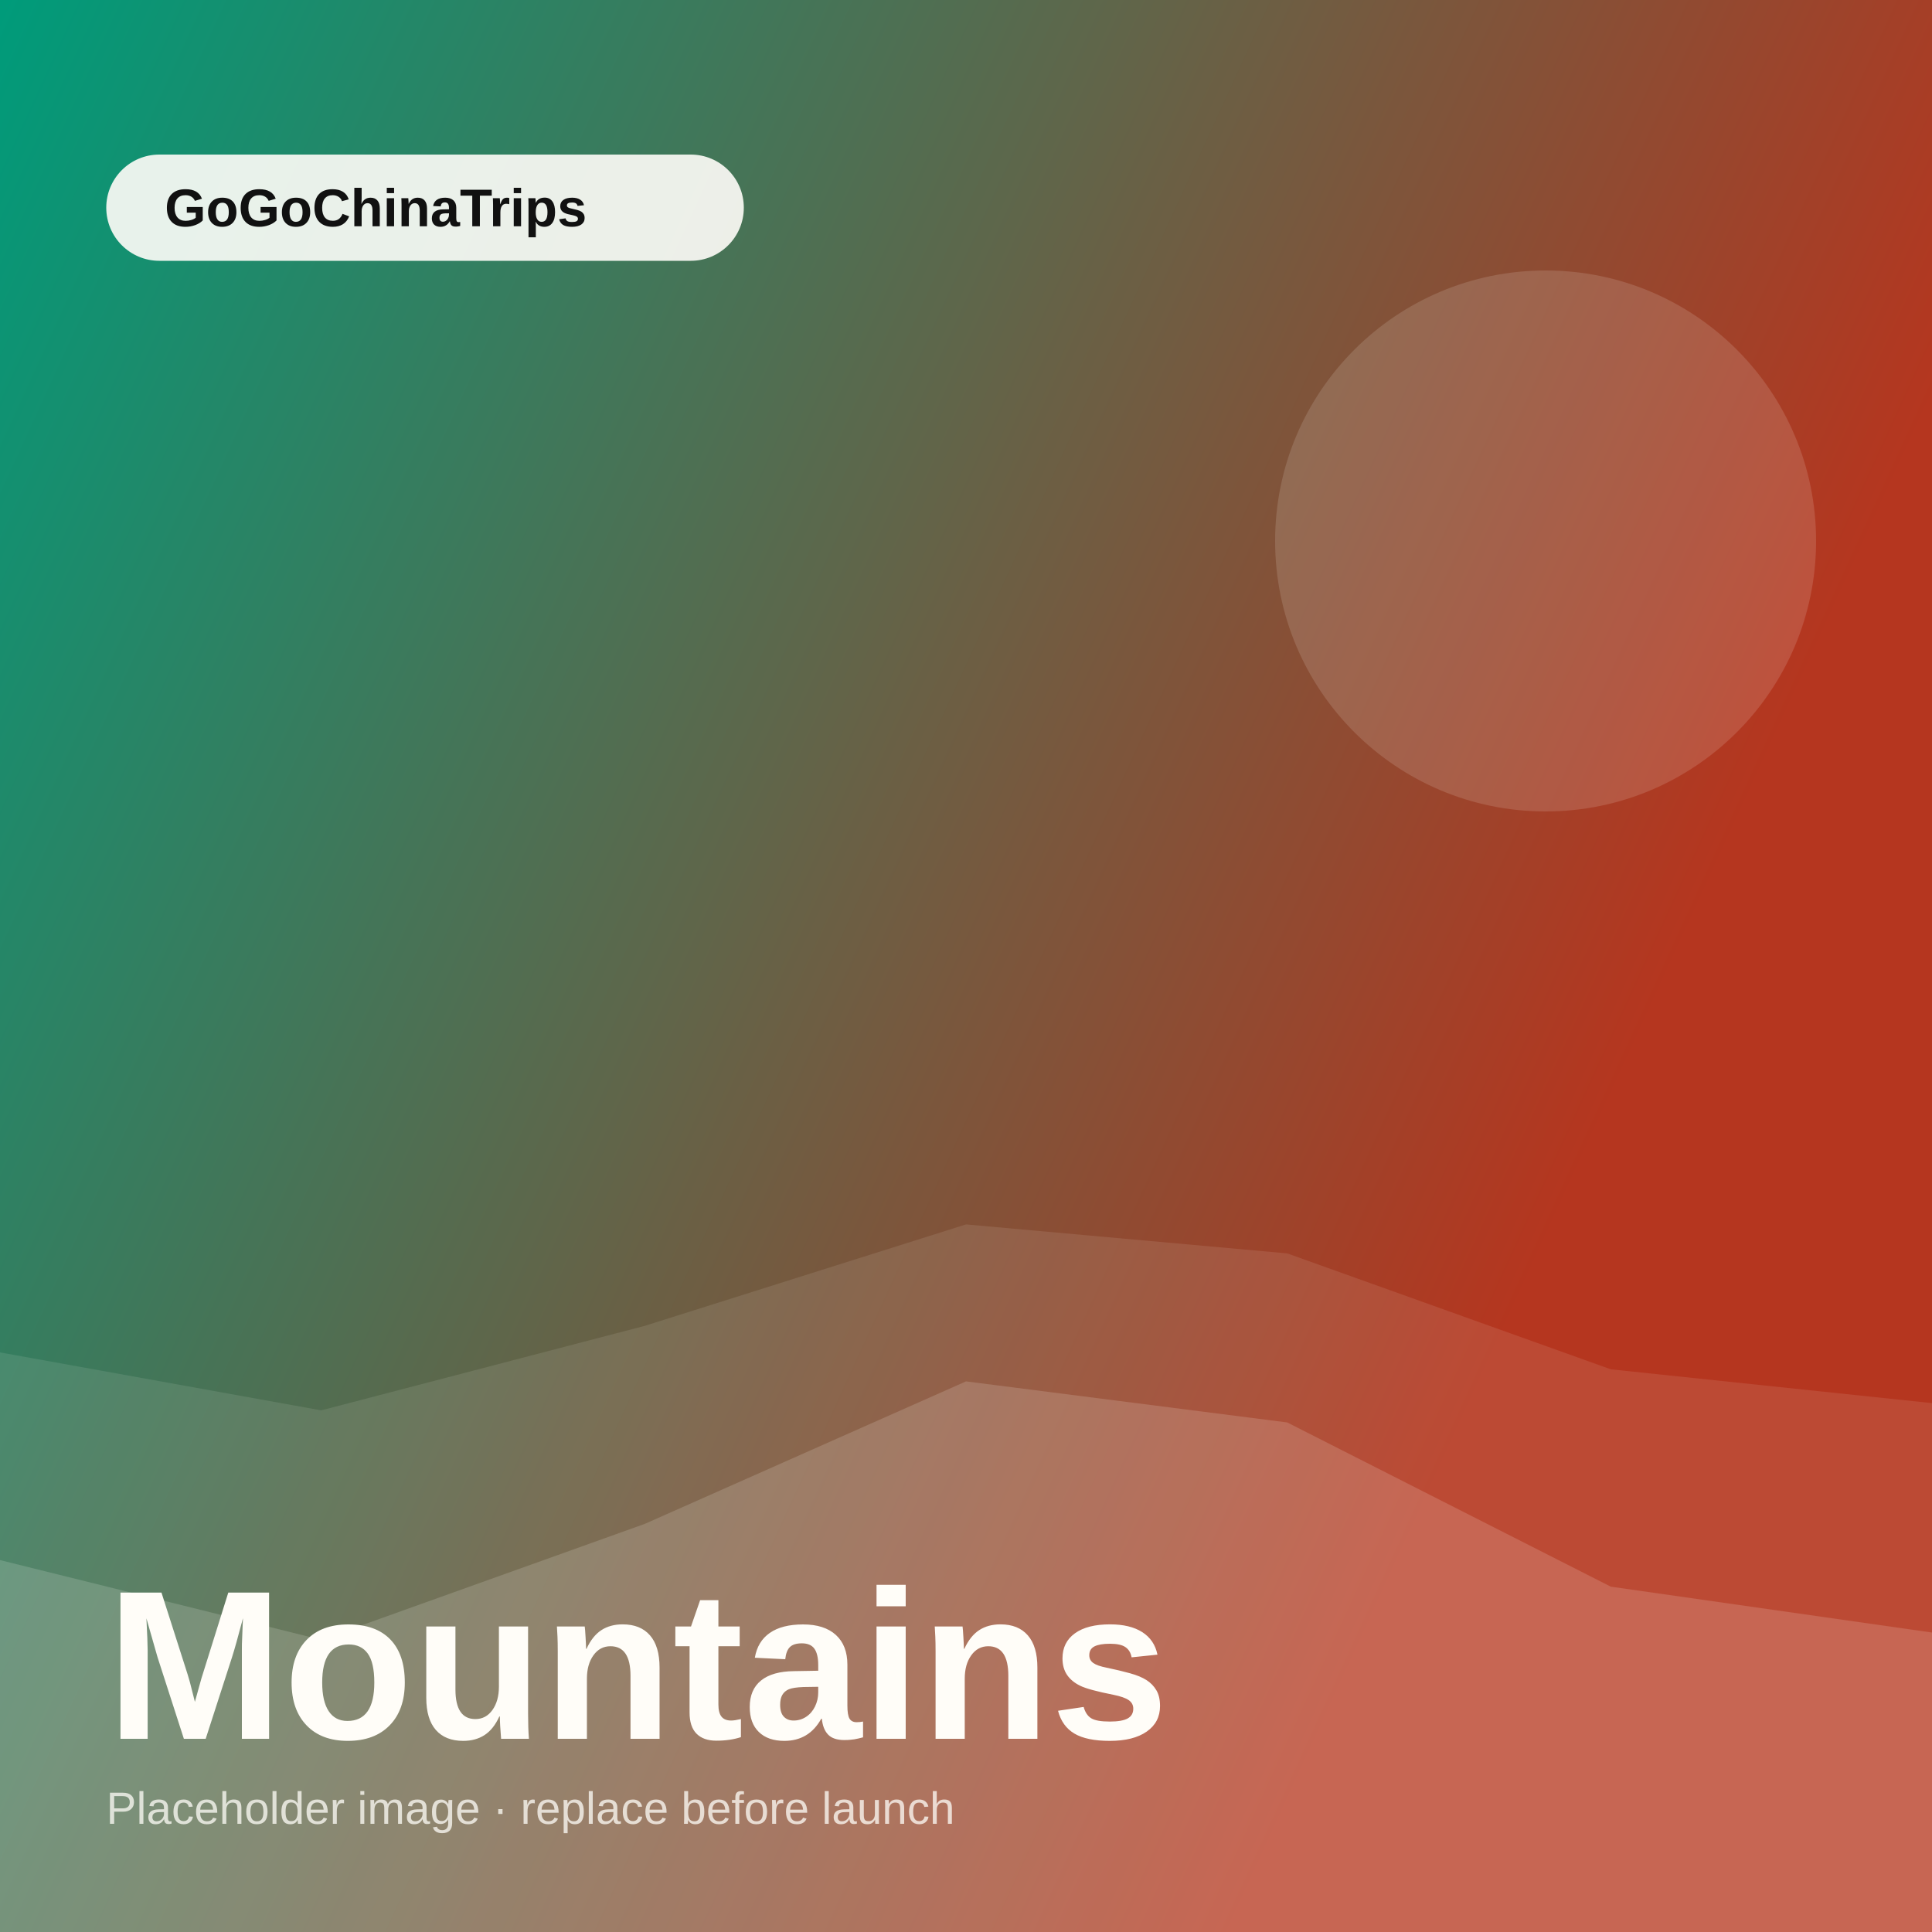
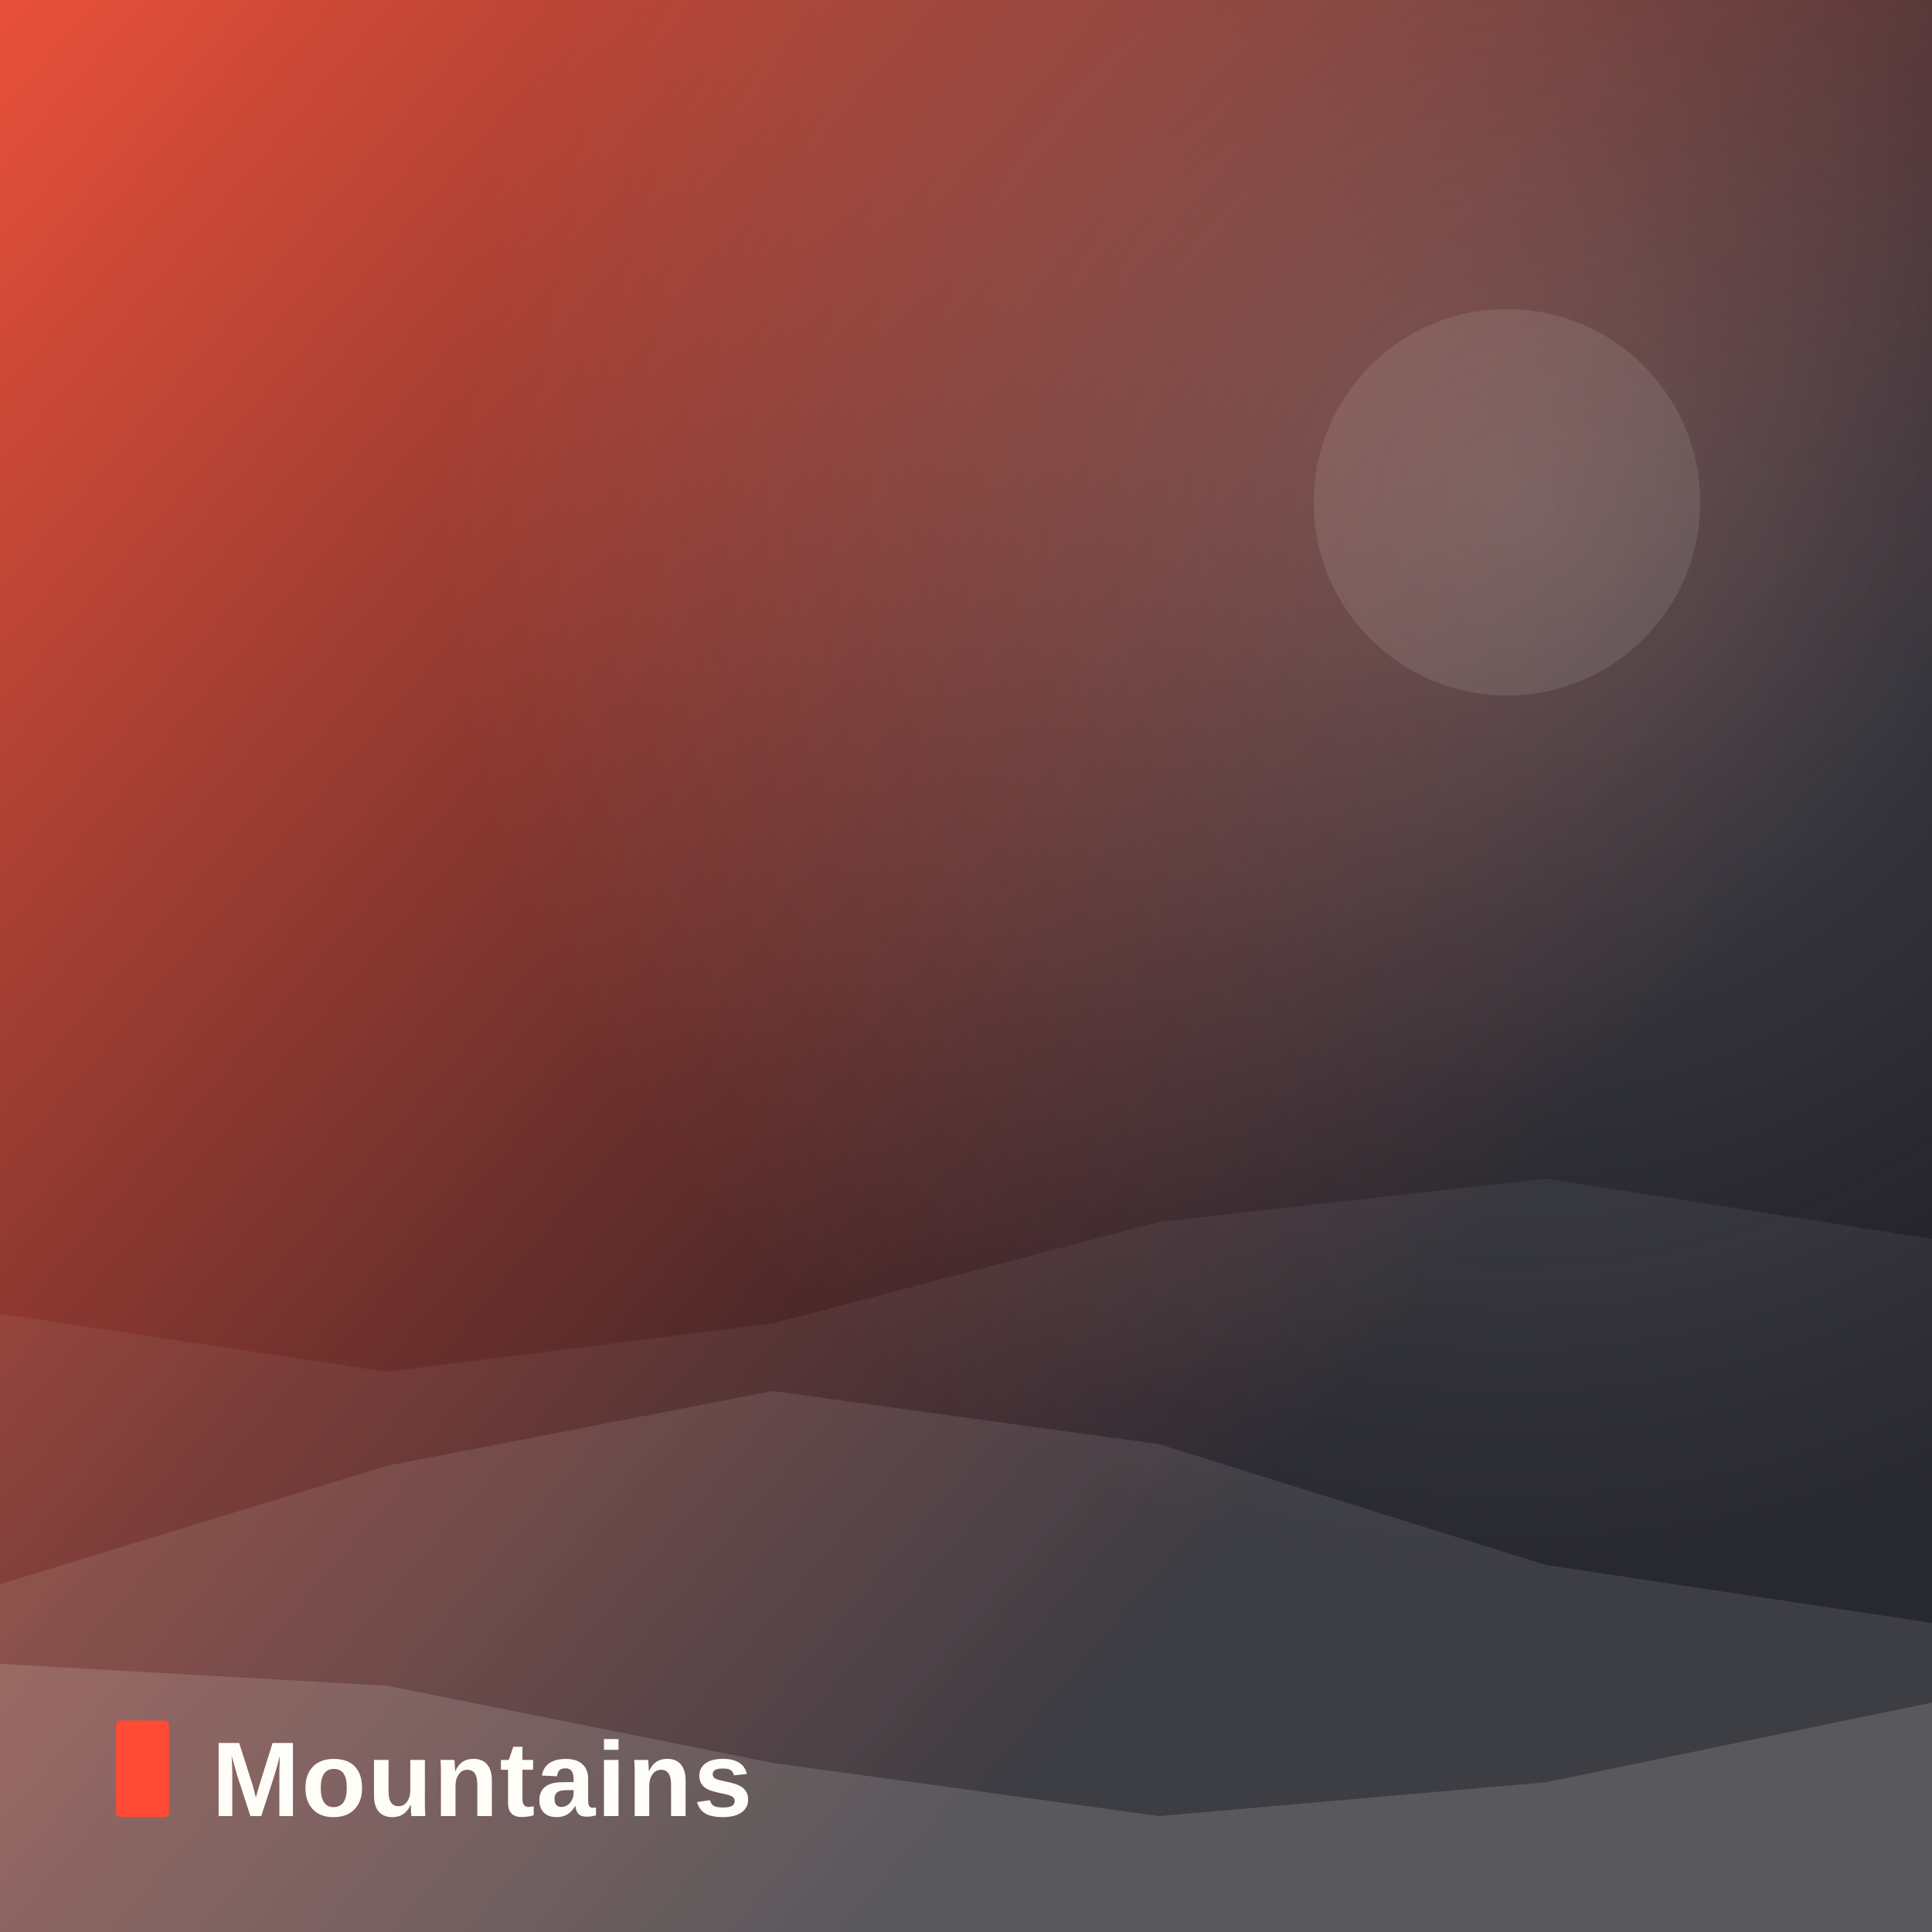
- <svg xmlns="http://www.w3.org/2000/svg" width="800" height="800" viewBox="0 0 800 800" role="img">
+ <svg xmlns="http://www.w3.org/2000/svg" width="800" height="800" viewBox="0 0 800 800" role="img" preserveAspectRatio="xMidYMid slice">
  <defs>
-     <linearGradient id="g" gradientTransform="rotate(25)">
-       <stop offset="0" stop-color="#009B7A" />
-       <stop offset="1" stop-color="#B5361F" />
+     <linearGradient id="g" gradientTransform="rotate(40)">
+       <stop offset="0" stop-color="#E8503A" />
+       <stop offset="1" stop-color="#1B1B24" />
    </linearGradient>
+     <radialGradient id="glow" cx="78%" cy="26%" r="55%">
+       <stop offset="0" stop-color="#FFFDF8" stop-opacity="0.20" />
+       <stop offset="1" stop-color="#FFFDF8" stop-opacity="0" />
+     </radialGradient>
  </defs>
  <rect width="800" height="800" fill="url(#g)" />
-   <circle cx="640" cy="224" r="112" fill="#FFFDF8" opacity="0.14" />
-   <polygon points="0,800 0,560 133,584 267,549 400,507 533,519 667,567 800,581 800,800" fill="#FFFDF8" opacity="0.1" />
-   <polygon points="0,800 0,646 133,679 267,631 400,572 533,589 667,657 800,676 800,800" fill="#FFFDF8" opacity="0.16" />
-   <rect x="44" y="64" width="264" height="44" rx="22" fill="#FFFDF8" opacity="0.9" />
-   <text x="68.2" y="93.7" font-family="Space Grotesk, Arial, sans-serif" font-size="22" font-weight="700" fill="#111111">GoGoChinaTrips</text>
-   <text x="44" y="720" font-family="Space Grotesk, Arial, sans-serif" font-size="88" font-weight="700" fill="#FFFDF8">Mountains</text>
-   <text x="44" y="755.2" font-family="Arial, sans-serif" font-size="18.7" fill="#FFFDF8" opacity="0.75">Placeholder image · replace before launch</text>
+   <rect width="800" height="800" fill="url(#glow)" />
+   <circle cx="624" cy="208" r="80" fill="#FFFDF8" opacity="0.10" />
+   <polygon points="0,800 0,544 160,568 320,548 480,506 640,488 800,513 800,800" fill="#FFFDF8" opacity="0.06" />
+   <polygon points="0,800 0,656 160,607 320,576 480,598 640,648 800,672 800,800" fill="#FFFDF8" opacity="0.1" />
+   <polygon points="0,800 0,689 160,698 320,730 480,752 640,738 800,705 800,800" fill="#FFFDF8" opacity="0.14" />
+   <rect x="48" y="712.4" width="22" height="40" rx="2" fill="#FF4B35" />
+   <text x="87.6" y="752" font-family="'Space Grotesk', Arial, sans-serif" font-size="44" font-weight="700" fill="#FFFDF8" letter-spacing="0.5">Mountains</text>
</svg>
